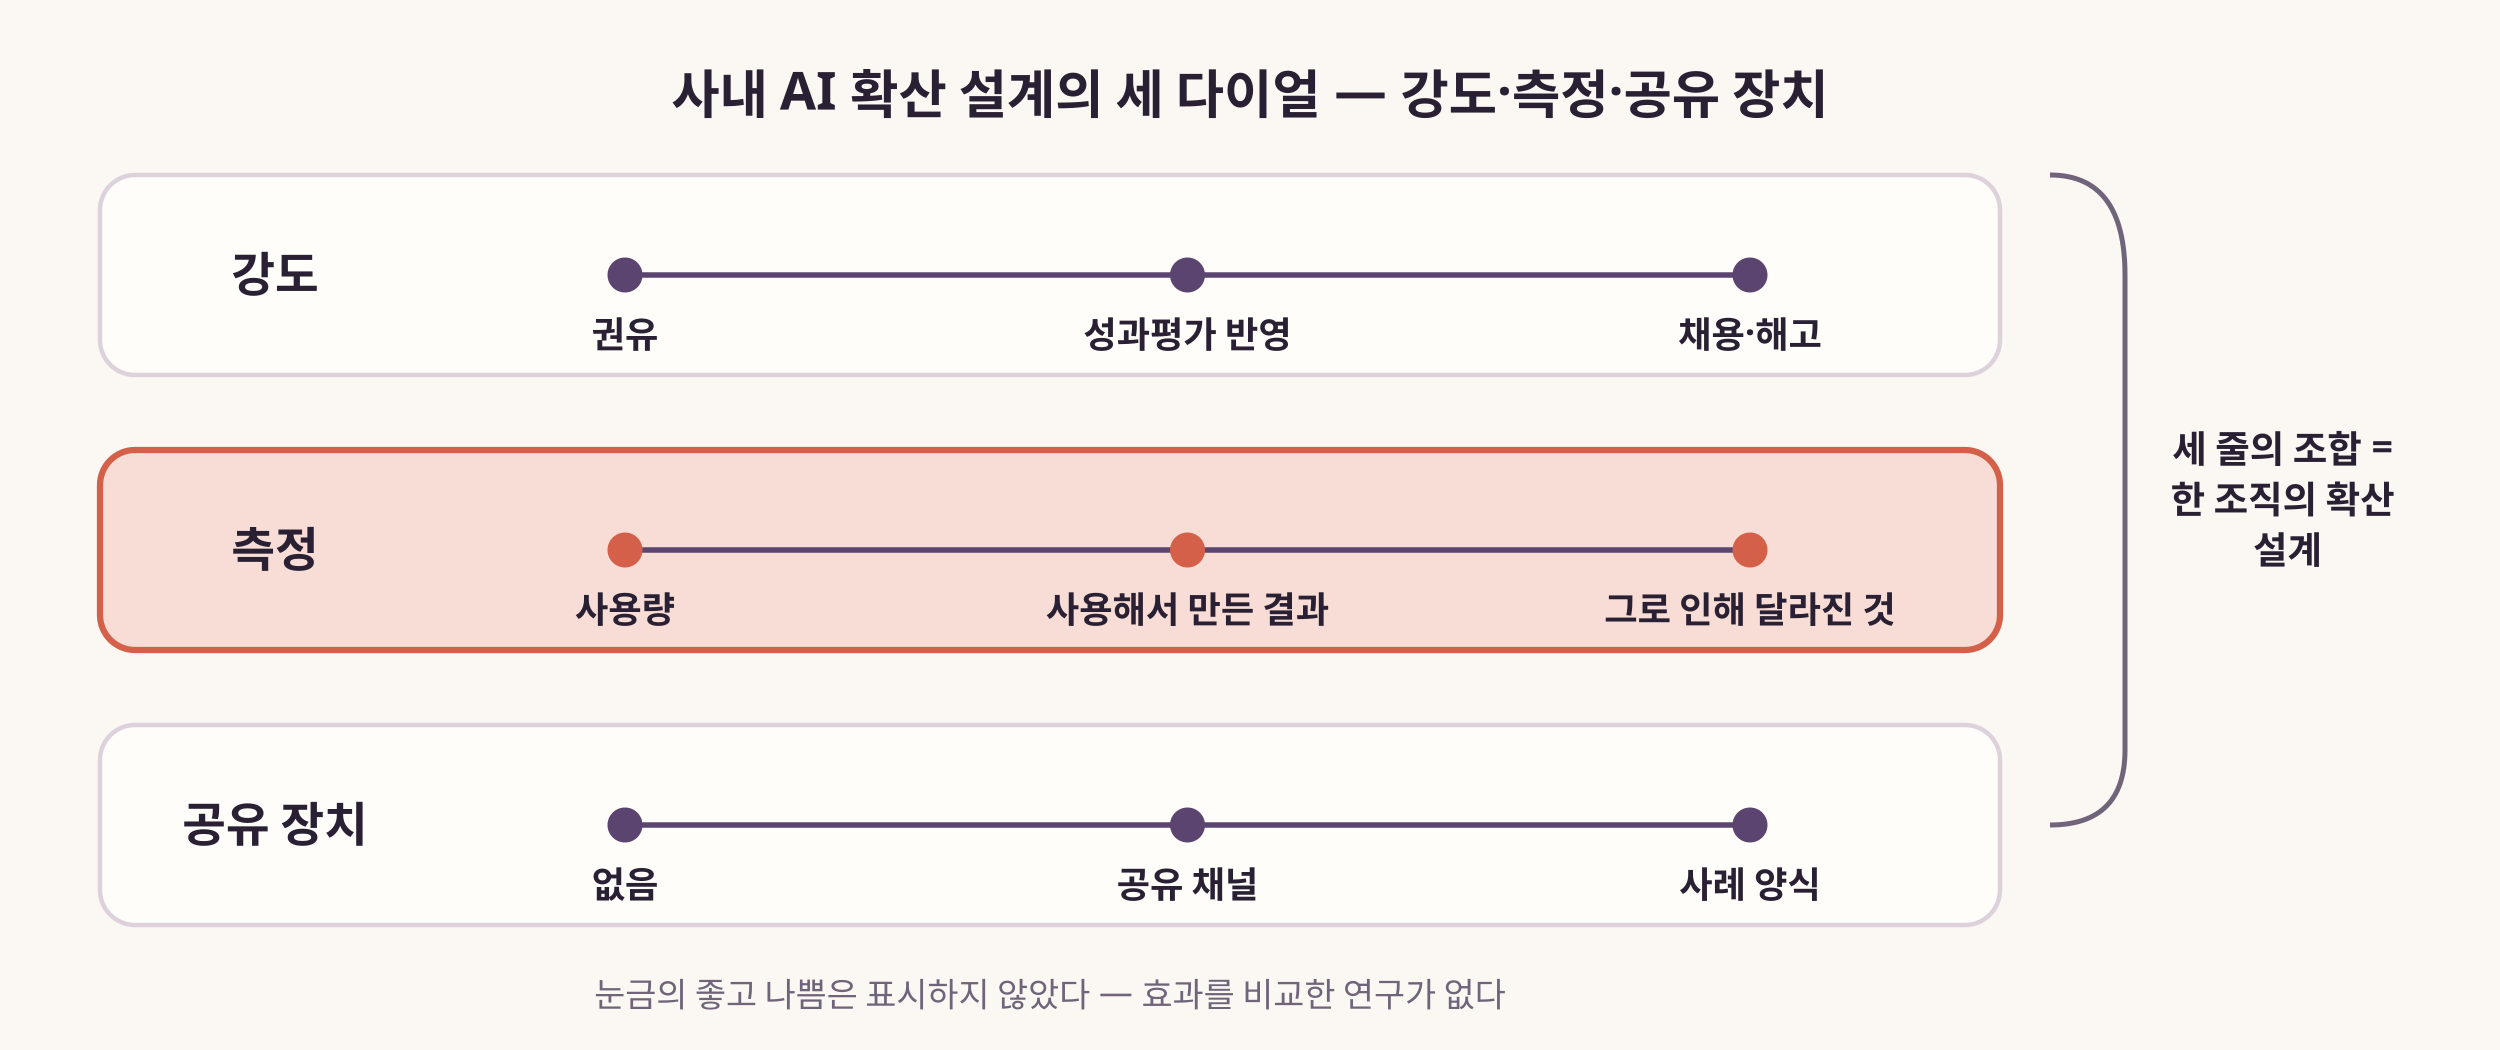
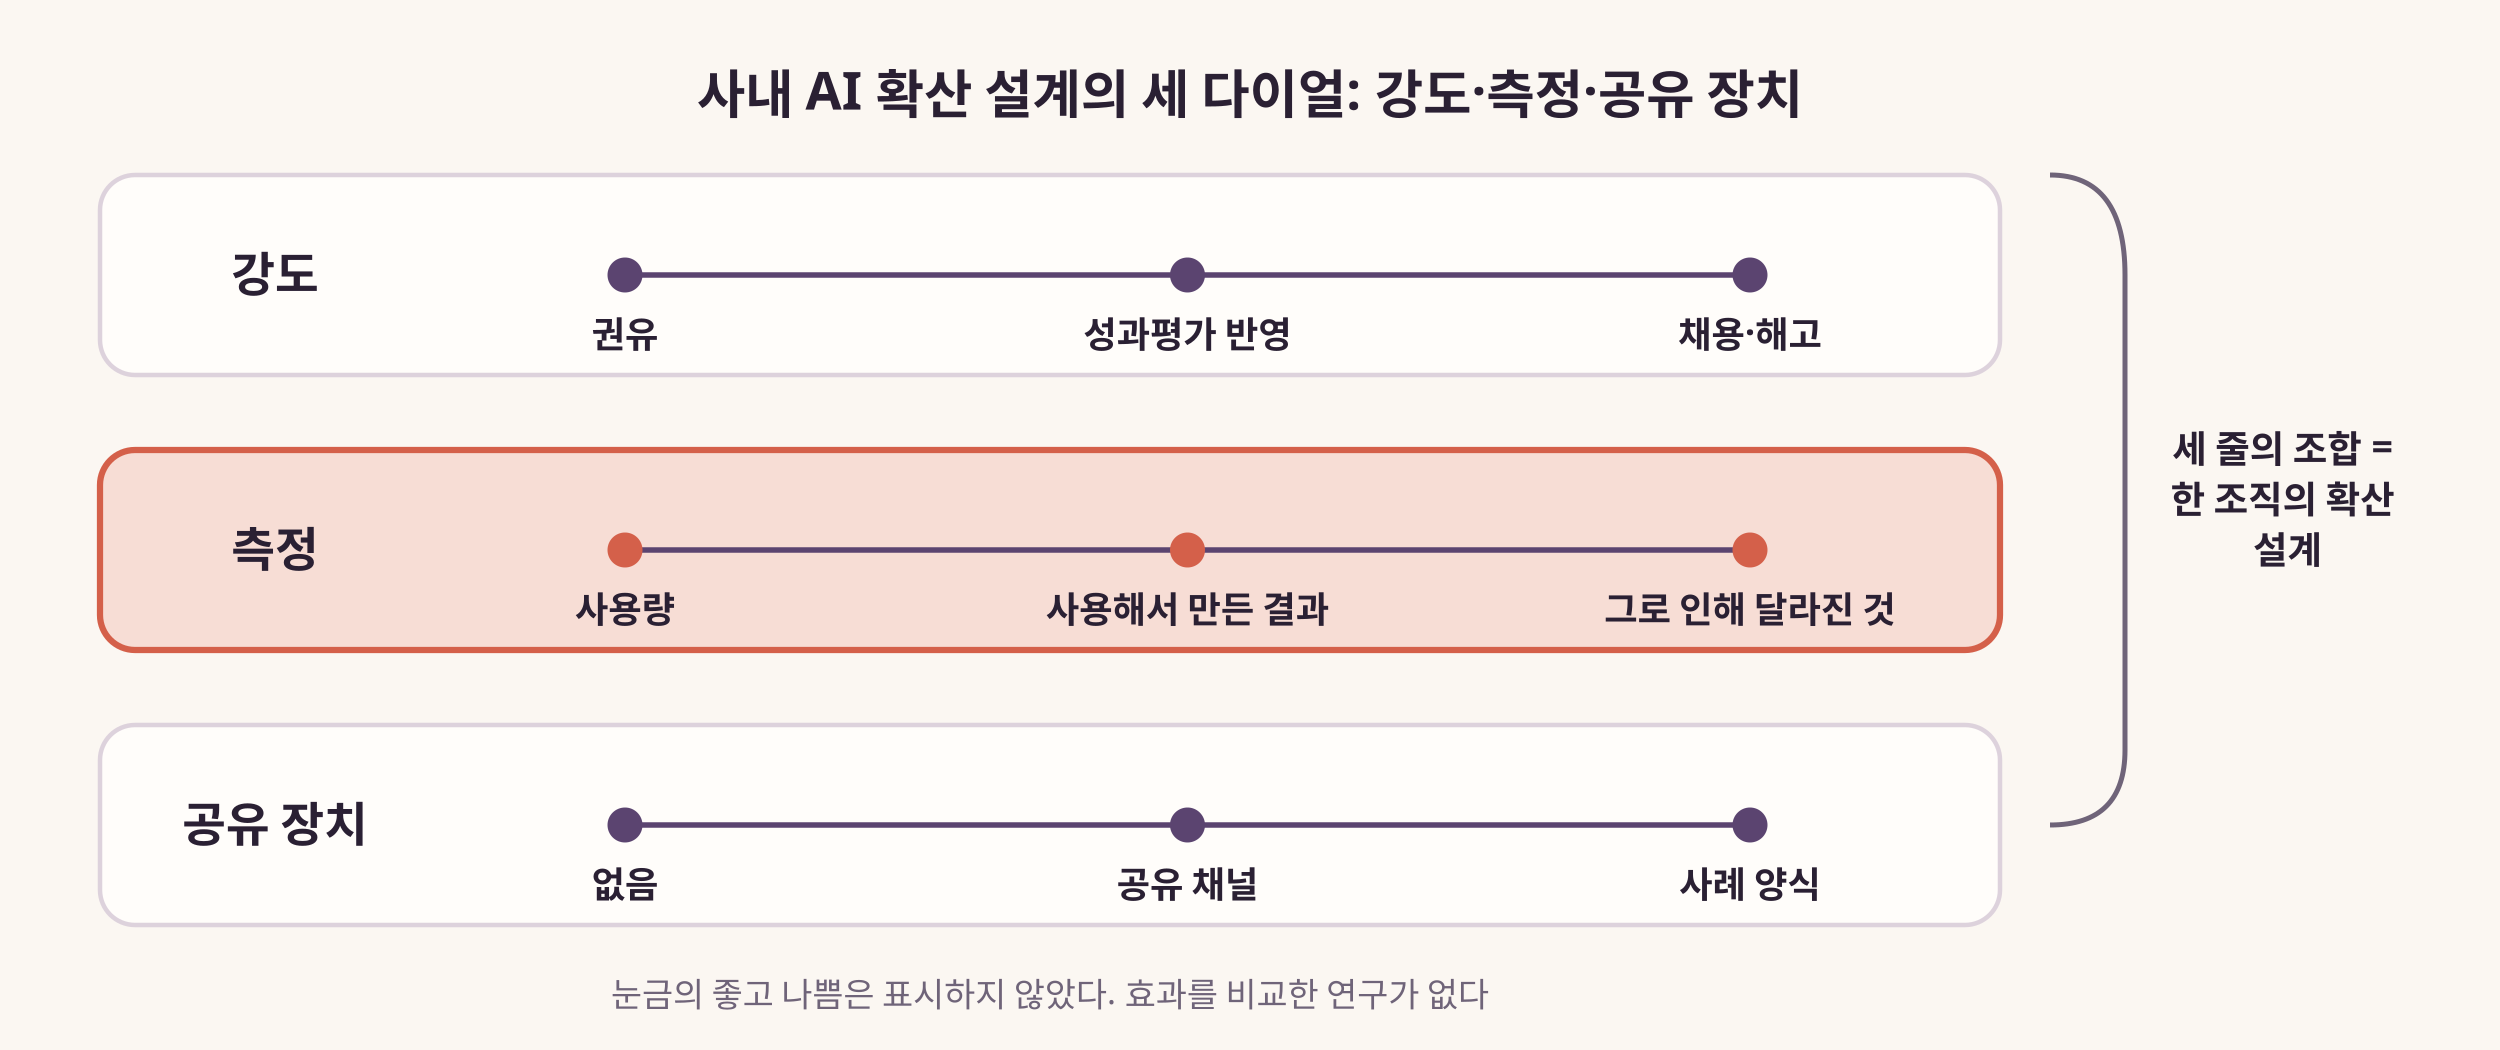
<svg xmlns="http://www.w3.org/2000/svg" viewBox="0 0 1000 420" role="img" aria-label="사내 AI 확산 설계의 세 다이얼" font-family="Pretendard,'Apple SD Gothic Neo','Noto Sans KR',sans-serif">
  <defs>
    <marker id="mi" viewBox="0 0 10 10" refX="9" refY="5" markerWidth="7" markerHeight="7" orient="auto-start-reverse">
      <path d="M0,0L10,5L0,10z" fill="#2a2033" />
    </marker>
    <marker id="mc" viewBox="0 0 10 10" refX="9" refY="5" markerWidth="8" markerHeight="8" orient="auto-start-reverse">
      <path d="M0,0L10,5L0,10z" fill="#d4604a" />
    </marker>
  </defs>
  <rect width="1000" height="420" fill="#fbf7f2" />
  <text fill="#2a2033" font-size="21" font-weight="700" text-anchor="middle" dominant-baseline="middle">
-     <tspan x="500.0" y="38.0">사내 AI 확산 설계의 세 다이얼 — 강도·측정·공유 장치</tspan>
+     <tspan x="500.0" y="38.0">사내 AI 확산 설계의 세 다이얼: 강도·측정·공유 장치</tspan>
  </text>
  <rect x="40" y="70" width="760" height="80" rx="14" fill="#fffdfa" stroke="#ddd2dc" stroke-width="1.8" />
  <text fill="#2a2033" font-size="19" font-weight="700" text-anchor="middle" dominant-baseline="middle">
    <tspan x="110.0" y="110.0">강도</tspan>
  </text>
  <line x1="250" y1="110" x2="700" y2="110" stroke="#5b4470" stroke-width="2.2" />
  <circle cx="250.0" cy="110" r="7" fill="#5b4470" />
  <text fill="#2a2033" font-size="14.5" font-weight="600" text-anchor="middle" dominant-baseline="middle">
    <tspan x="250.0" y="134.0">권유</tspan>
  </text>
  <circle cx="475.0" cy="110" r="7" fill="#5b4470" />
  <text fill="#2a2033" font-size="14.5" font-weight="600" text-anchor="middle" dominant-baseline="middle">
    <tspan x="475.0" y="134.0">성과평가 반영</tspan>
  </text>
  <circle cx="700.0" cy="110" r="7" fill="#5b4470" />
  <text fill="#2a2033" font-size="14.5" font-weight="600" text-anchor="middle" dominant-baseline="middle">
    <tspan x="700.0" y="134.0">채용·해고</tspan>
  </text>
  <rect x="40" y="180" width="760" height="80" rx="14" fill="#f7ddd5" stroke="#d4604a" stroke-width="2.5" />
  <text fill="#2a2033" font-size="19" font-weight="700" text-anchor="middle" dominant-baseline="middle">
    <tspan x="110.0" y="220.0">측정</tspan>
  </text>
  <line x1="250" y1="220" x2="700" y2="220" stroke="#5b4470" stroke-width="2.2" />
  <circle cx="250.0" cy="220" r="7" fill="#d4604a" />
  <text fill="#2a2033" font-size="14.5" font-weight="600" text-anchor="middle" dominant-baseline="middle">
    <tspan x="250.0" y="244.0">사용량</tspan>
  </text>
  <circle cx="475.0" cy="220" r="7" fill="#d4604a" />
  <text fill="#2a2033" font-size="14.5" font-weight="600" text-anchor="middle" dominant-baseline="middle">
    <tspan x="475.0" y="244.0">사용해서 만든 결과</tspan>
  </text>
  <circle cx="700.0" cy="220" r="7" fill="#d4604a" />
  <text fill="#2a2033" font-size="14.5" font-weight="600" text-anchor="middle" dominant-baseline="middle">
    <tspan x="700.0" y="244.0">그로 인해 달라진 것</tspan>
  </text>
  <rect x="40" y="290" width="760" height="80" rx="14" fill="#fffdfa" stroke="#ddd2dc" stroke-width="1.8" />
  <text fill="#2a2033" font-size="19" font-weight="700" text-anchor="middle" dominant-baseline="middle">
    <tspan x="110.0" y="330.0">공유 장치</tspan>
  </text>
  <line x1="250" y1="330" x2="700" y2="330" stroke="#5b4470" stroke-width="2.2" />
  <circle cx="250.0" cy="330" r="7" fill="#5b4470" />
  <text fill="#2a2033" font-size="14.5" font-weight="600" text-anchor="middle" dominant-baseline="middle">
    <tspan x="250.0" y="354.0">없음</tspan>
  </text>
  <circle cx="475.0" cy="330" r="7" fill="#5b4470" />
  <text fill="#2a2033" font-size="14.5" font-weight="600" text-anchor="middle" dominant-baseline="middle">
    <tspan x="475.0" y="354.0">공유 채널</tspan>
  </text>
  <circle cx="700.0" cy="330" r="7" fill="#5b4470" />
  <text fill="#2a2033" font-size="14.5" font-weight="600" text-anchor="middle" dominant-baseline="middle">
    <tspan x="700.0" y="354.0">사례 양식</tspan>
  </text>
  <path d="M820,70 Q850,70 850,110 L850,300 Q850,330 820,330" fill="none" stroke="#6f6479" stroke-width="2" />
  <text fill="#2a2033" font-size="15" font-weight="700" text-anchor="middle" dominant-baseline="middle">
    <tspan x="915.0" y="179.8">세 줄의 조합 =</tspan>
    <tspan x="915.0" y="200.0">한 조직의 확산</tspan>
    <tspan x="915.0" y="220.2">설계</tspan>
  </text>
  <text fill="#6f6479" font-size="13.5" font-weight="400" text-anchor="middle" dominant-baseline="middle">
-     <tspan x="420.0" y="398.0">눈금의 좋고 나쁨은 표시하지 않았다 — 효과를 비교한 연구가 없다</tspan>
+     <tspan x="420.0" y="398.0">눈금의 좋고 나쁨은 표시하지 않았다. 효과를 비교한 연구가 없다</tspan>
  </text>
</svg>
